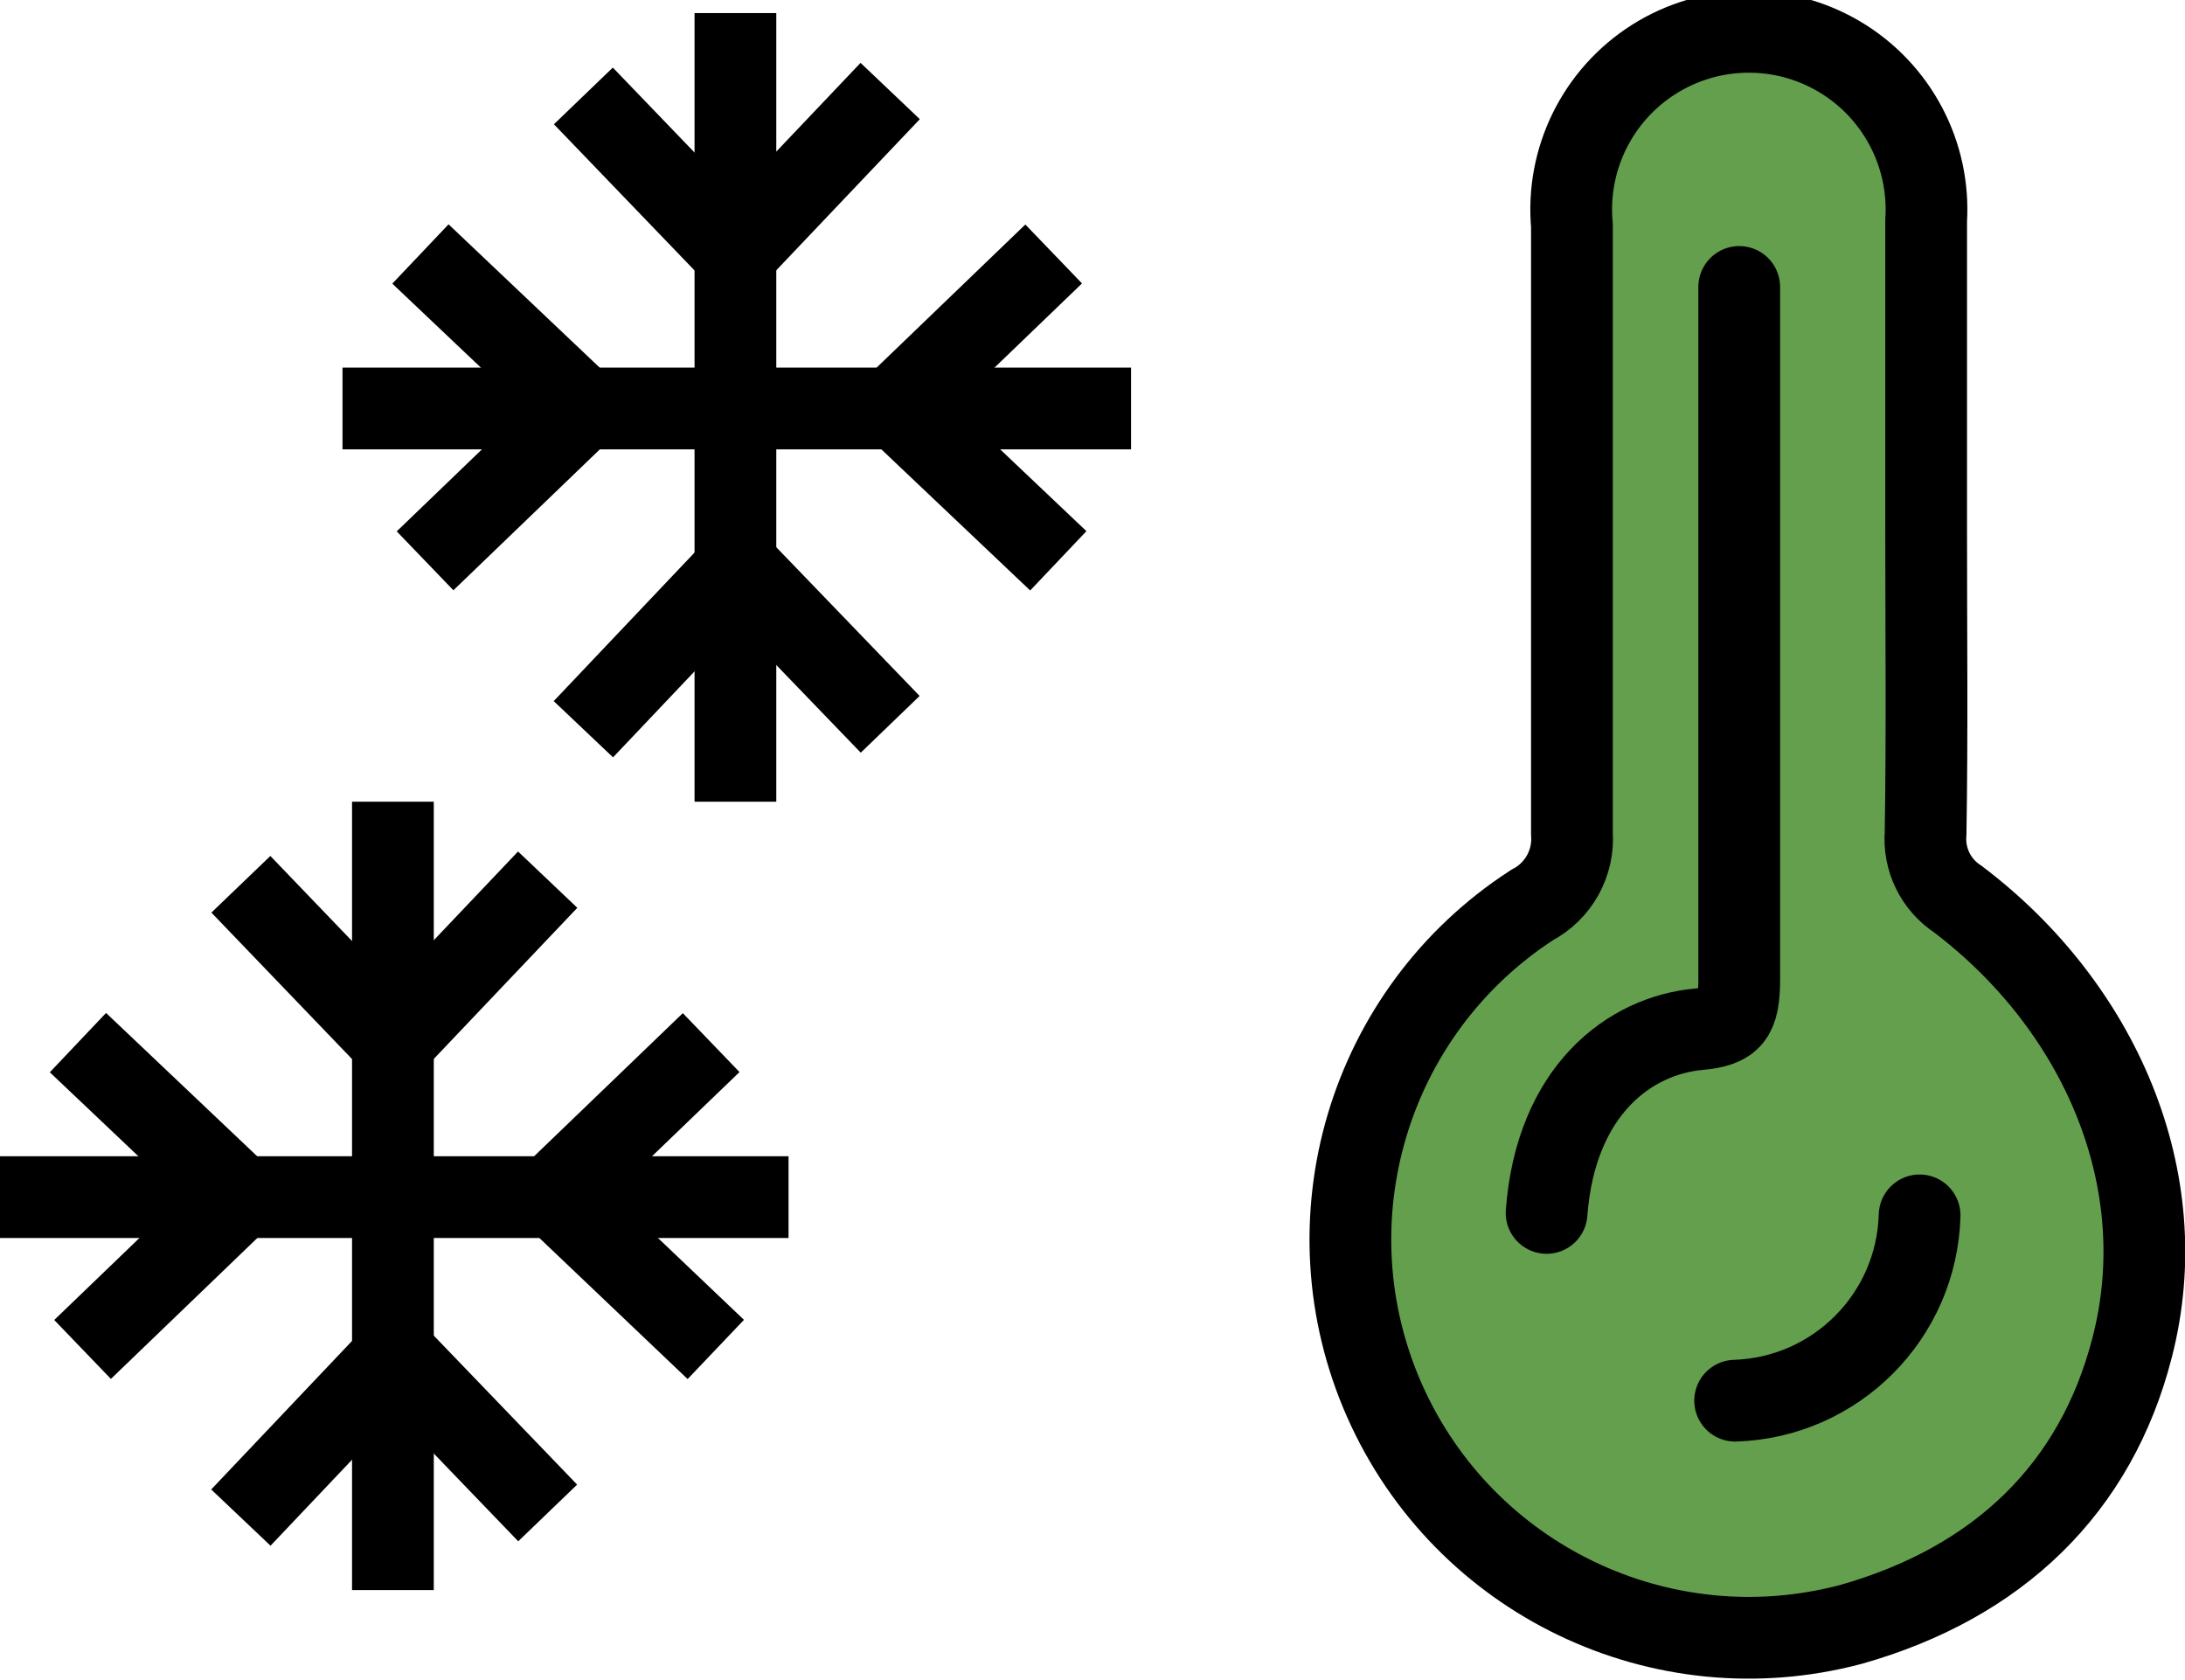
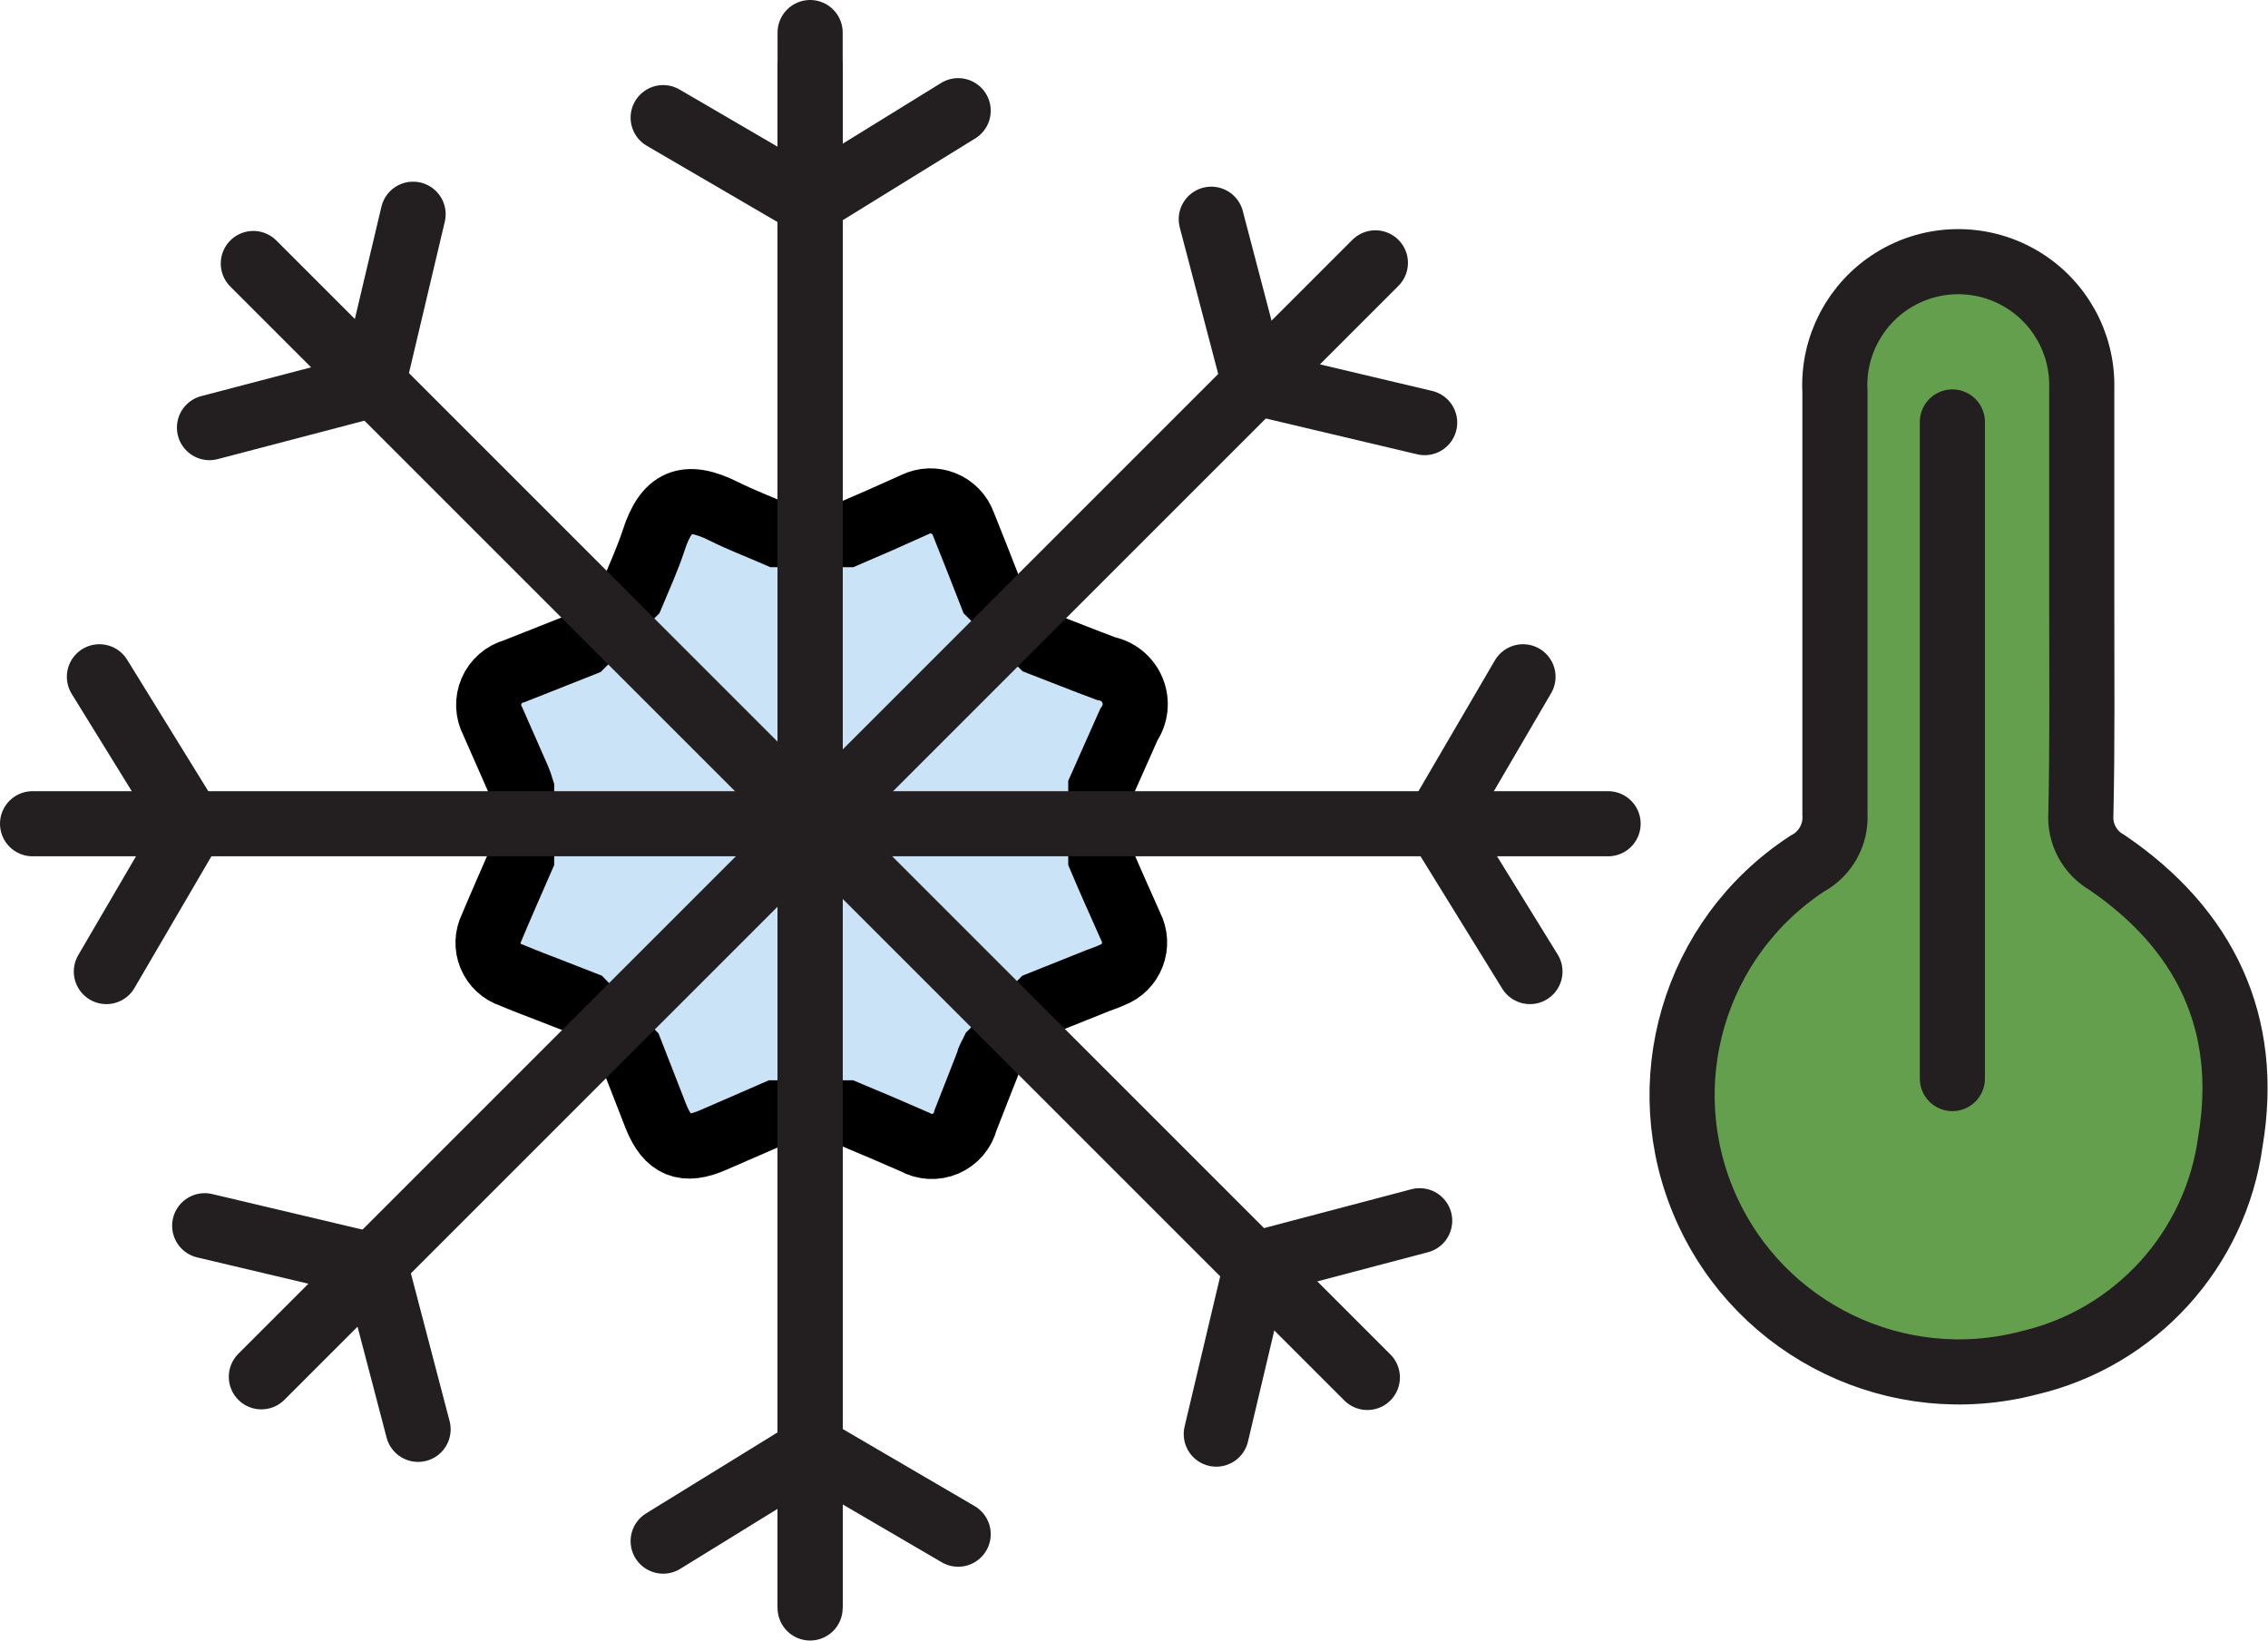
- <svg xmlns="http://www.w3.org/2000/svg" viewBox="0 0 80.19 61.64">
+ <svg xmlns="http://www.w3.org/2000/svg" viewBox="0 0 104.48 75.58">
  <defs>
-     <style>.cls-1{fill:#649f4e;}.cls-2,.cls-3{fill:none;stroke:#000;stroke-miterlimit:10;stroke-width:3px;}.cls-3{stroke-linecap:round;}</style>
+     <style>.cls-1{fill:#cae3f6;}.cls-2{fill:#649f4e;}.cls-3,.cls-4,.cls-5{fill:none;stroke-miterlimit:10;stroke-width:3px;}.cls-3,.cls-5{stroke:#231f20;}.cls-3{stroke-linecap:round;}.cls-4{stroke:#000;}</style>
  </defs>
  <g id="Layer_2" data-name="Layer 2">
    <g id="Layer_1-2" data-name="Layer 1">
-       <path class="cls-1" d="M70.69,19.51V8.1a6.52,6.52,0,1,0-13,.18c0,7.44,0,14.87,0,22.3a2.74,2.74,0,0,1-1.46,2.63,14.62,14.62,0,0,0,11.7,26.4c5.41-1.53,9-5,10.32-10.16C79.86,43.23,77,36.89,71.86,33a2.64,2.64,0,0,1-1.19-2.43C70.73,26.91,70.69,23.21,70.69,19.51Z" />
-       <polyline class="cls-2" points="8.84 55.69 14.51 49.71 20.1 55.52" />
-       <polyline class="cls-2" points="20.1 32.28 14.42 38.26 8.84 32.45" />
-       <line class="cls-2" x1="14.42" y1="29.42" x2="14.42" y2="58.35" />
-       <polyline class="cls-2" points="26.27 49.52 20.3 43.84 26.1 38.26" />
-       <polyline class="cls-2" points="2.86 38.26 8.84 43.93 3.03 49.52" />
-       <line class="cls-2" y1="43.93" x2="28.94" y2="43.93" />
-       <polyline class="cls-2" points="21.41 26.76 27.08 20.78 32.67 26.58" />
-       <polyline class="cls-2" points="32.67 3.34 26.99 9.32 21.41 3.52" />
-       <line class="cls-2" x1="26.99" y1="0.48" x2="26.99" y2="29.42" />
-       <polyline class="cls-2" points="38.84 20.58 32.86 14.91 38.67 9.32" />
-       <polyline class="cls-2" points="15.43 9.32 21.41 14.99 15.6 20.58" />
-       <line class="cls-2" x1="12.57" y1="14.99" x2="41.51" y2="14.99" />
-       <path class="cls-2" d="M70.69,19.51V8.1a6.52,6.52,0,1,0-13,.18c0,7.44,0,14.87,0,22.3a2.74,2.74,0,0,1-1.46,2.63,14.62,14.62,0,0,0,11.7,26.4c5.41-1.53,9-5,10.32-10.16C79.86,43.23,77,36.89,71.86,33a2.64,2.64,0,0,1-1.19-2.43C70.73,26.91,70.69,23.21,70.69,19.51Z" />
-       <path class="cls-3" d="M63.83,10.53V35.94c0,1.37-.28,1.72-1.49,1.83C59.82,38,57.1,40,56.76,44.51" />
-       <path class="cls-3" d="M63.68,51.4a7,7,0,0,0,6.77-6.8" />
+       <path class="cls-1" d="M52.09,42.69c-.44-1-.9-2-1.38-3.14l0-3.26L52,33.39a1.67,1.67,0,0,0-1.06-2.59c-1-.37-1.93-.75-3-1.16l-2.27-2.23c-.45-1.15-.86-2.21-1.29-3.27a1.61,1.61,0,0,0-2.22-.9L40.46,24,39,24.63h-3.2c-.85-.37-1.67-.68-2.45-1.07-1.77-.89-2.66-.47-3.24,1.34-.27.82-.63,1.62-1,2.5l-2.28,2.28L23.7,30.92a1.61,1.61,0,0,0-1,2.31l1.17,2.66a4.52,4.52,0,0,1,.16.45l0,3.2c-.48,1.1-.94,2.14-1.38,3.19a1.57,1.57,0,0,0,.92,2.2c.57.24,1.15.46,1.72.68l1.59.62,2.17,2.21,1.17,3c.54,1.35,1.31,1.67,2.66,1.07l2.85-1.24H39l1.64.69,1.5.65a1.6,1.6,0,0,0,2.34-1c.36-.9.7-1.81,1.06-2.71,0-.11.09-.22.2-.45l2.2-2.22,2.65-1.06c.21-.08.43-.15.64-.25A1.6,1.6,0,0,0,52.09,42.69Z" />
+       <path class="cls-2" d="M95.9,27.83V17.89a5.69,5.69,0,1,0-11.37.16c0,6.48,0,13,0,19.44a2.42,2.42,0,0,1-1.28,2.3,12.75,12.75,0,0,0,10.21,23,12.16,12.16,0,0,0,9.29-10.22c.91-5.41-1.15-9.74-5.68-12.83a2.39,2.39,0,0,1-1.21-2.25C95.93,34.29,95.9,31.06,95.9,27.83Z" />
+       <path class="cls-3" d="M95.9,27.83V17.89a5.69,5.69,0,1,0-11.37.16c0,6.48,0,13,0,19.44a2.42,2.42,0,0,1-1.28,2.3,12.75,12.75,0,0,0,10.21,23,12.16,12.16,0,0,0,9.29-10.22c.91-5.41-1.15-9.74-5.68-12.83a2.39,2.39,0,0,1-1.21-2.25C95.93,34.29,95.9,31.06,95.9,27.83Z" />
+       <path class="cls-4" d="M52.09,42.69c-.44-1-.9-2-1.38-3.14l0-3.26L52,33.39a1.67,1.67,0,0,0-1.06-2.59c-1-.37-1.93-.75-3-1.16l-2.27-2.23c-.45-1.15-.86-2.21-1.29-3.27a1.61,1.61,0,0,0-2.22-.9L40.46,24,39,24.63h-3.2c-.85-.37-1.67-.68-2.45-1.07-1.77-.89-2.66-.47-3.24,1.34-.27.82-.63,1.62-1,2.5l-2.28,2.28L23.7,30.92a1.61,1.61,0,0,0-1,2.31l1.17,2.66a4.52,4.52,0,0,1,.16.45l0,3.2c-.48,1.1-.94,2.14-1.38,3.19a1.57,1.57,0,0,0,.92,2.2c.57.24,1.15.46,1.72.68l1.59.62,2.17,2.21,1.17,3c.54,1.35,1.31,1.67,2.66,1.07l2.85-1.24H39l1.64.69,1.5.65a1.6,1.6,0,0,0,2.34-1c.36-.9.7-1.81,1.06-2.71,0-.11.09-.22.2-.45l2.2-2.22,2.65-1.06c.21-.08.43-.15.64-.25A1.6,1.6,0,0,0,52.09,42.69Z" />
+       <line class="cls-5" x1="37.32" y1="2.84" x2="37.32" y2="74.08" />
+       <line class="cls-3" x1="37.32" y1="1.5" x2="37.32" y2="74.08" />
+       <polyline class="cls-3" points="30.55 5.42 37.27 9.34 44.14 5.1" />
+       <polyline class="cls-3" points="44.14 70.68 37.43 66.76 30.55 71" />
+       <line class="cls-3" x1="11.67" y1="12.14" x2="62.99" y2="63.46" />
+       <polyline class="cls-3" points="9.65 19.7 17.17 17.73 19.03 9.87" />
+       <polyline class="cls-3" points="65.4 56.24 57.89 58.22 56.03 66.07" />
+       <line class="cls-3" x1="63.36" y1="12.11" x2="12.04" y2="63.43" />
+       <polyline class="cls-3" points="55.8 10.1 57.77 17.61 65.63 19.47" />
+       <polyline class="cls-3" points="19.26 65.85 17.29 58.33 9.43 56.47" />
+       <line class="cls-3" x1="74.08" y1="37.95" x2="1.5" y2="37.95" />
+       <polyline class="cls-3" points="70.16 31.18 66.24 37.89 70.48 44.76" />
+       <polyline class="cls-3" points="4.9 44.76 8.82 38.05 4.58 31.18" />
+       <line class="cls-3" x1="89.94" y1="19.44" x2="89.94" y2="49.69" />
    </g>
  </g>
</svg>
